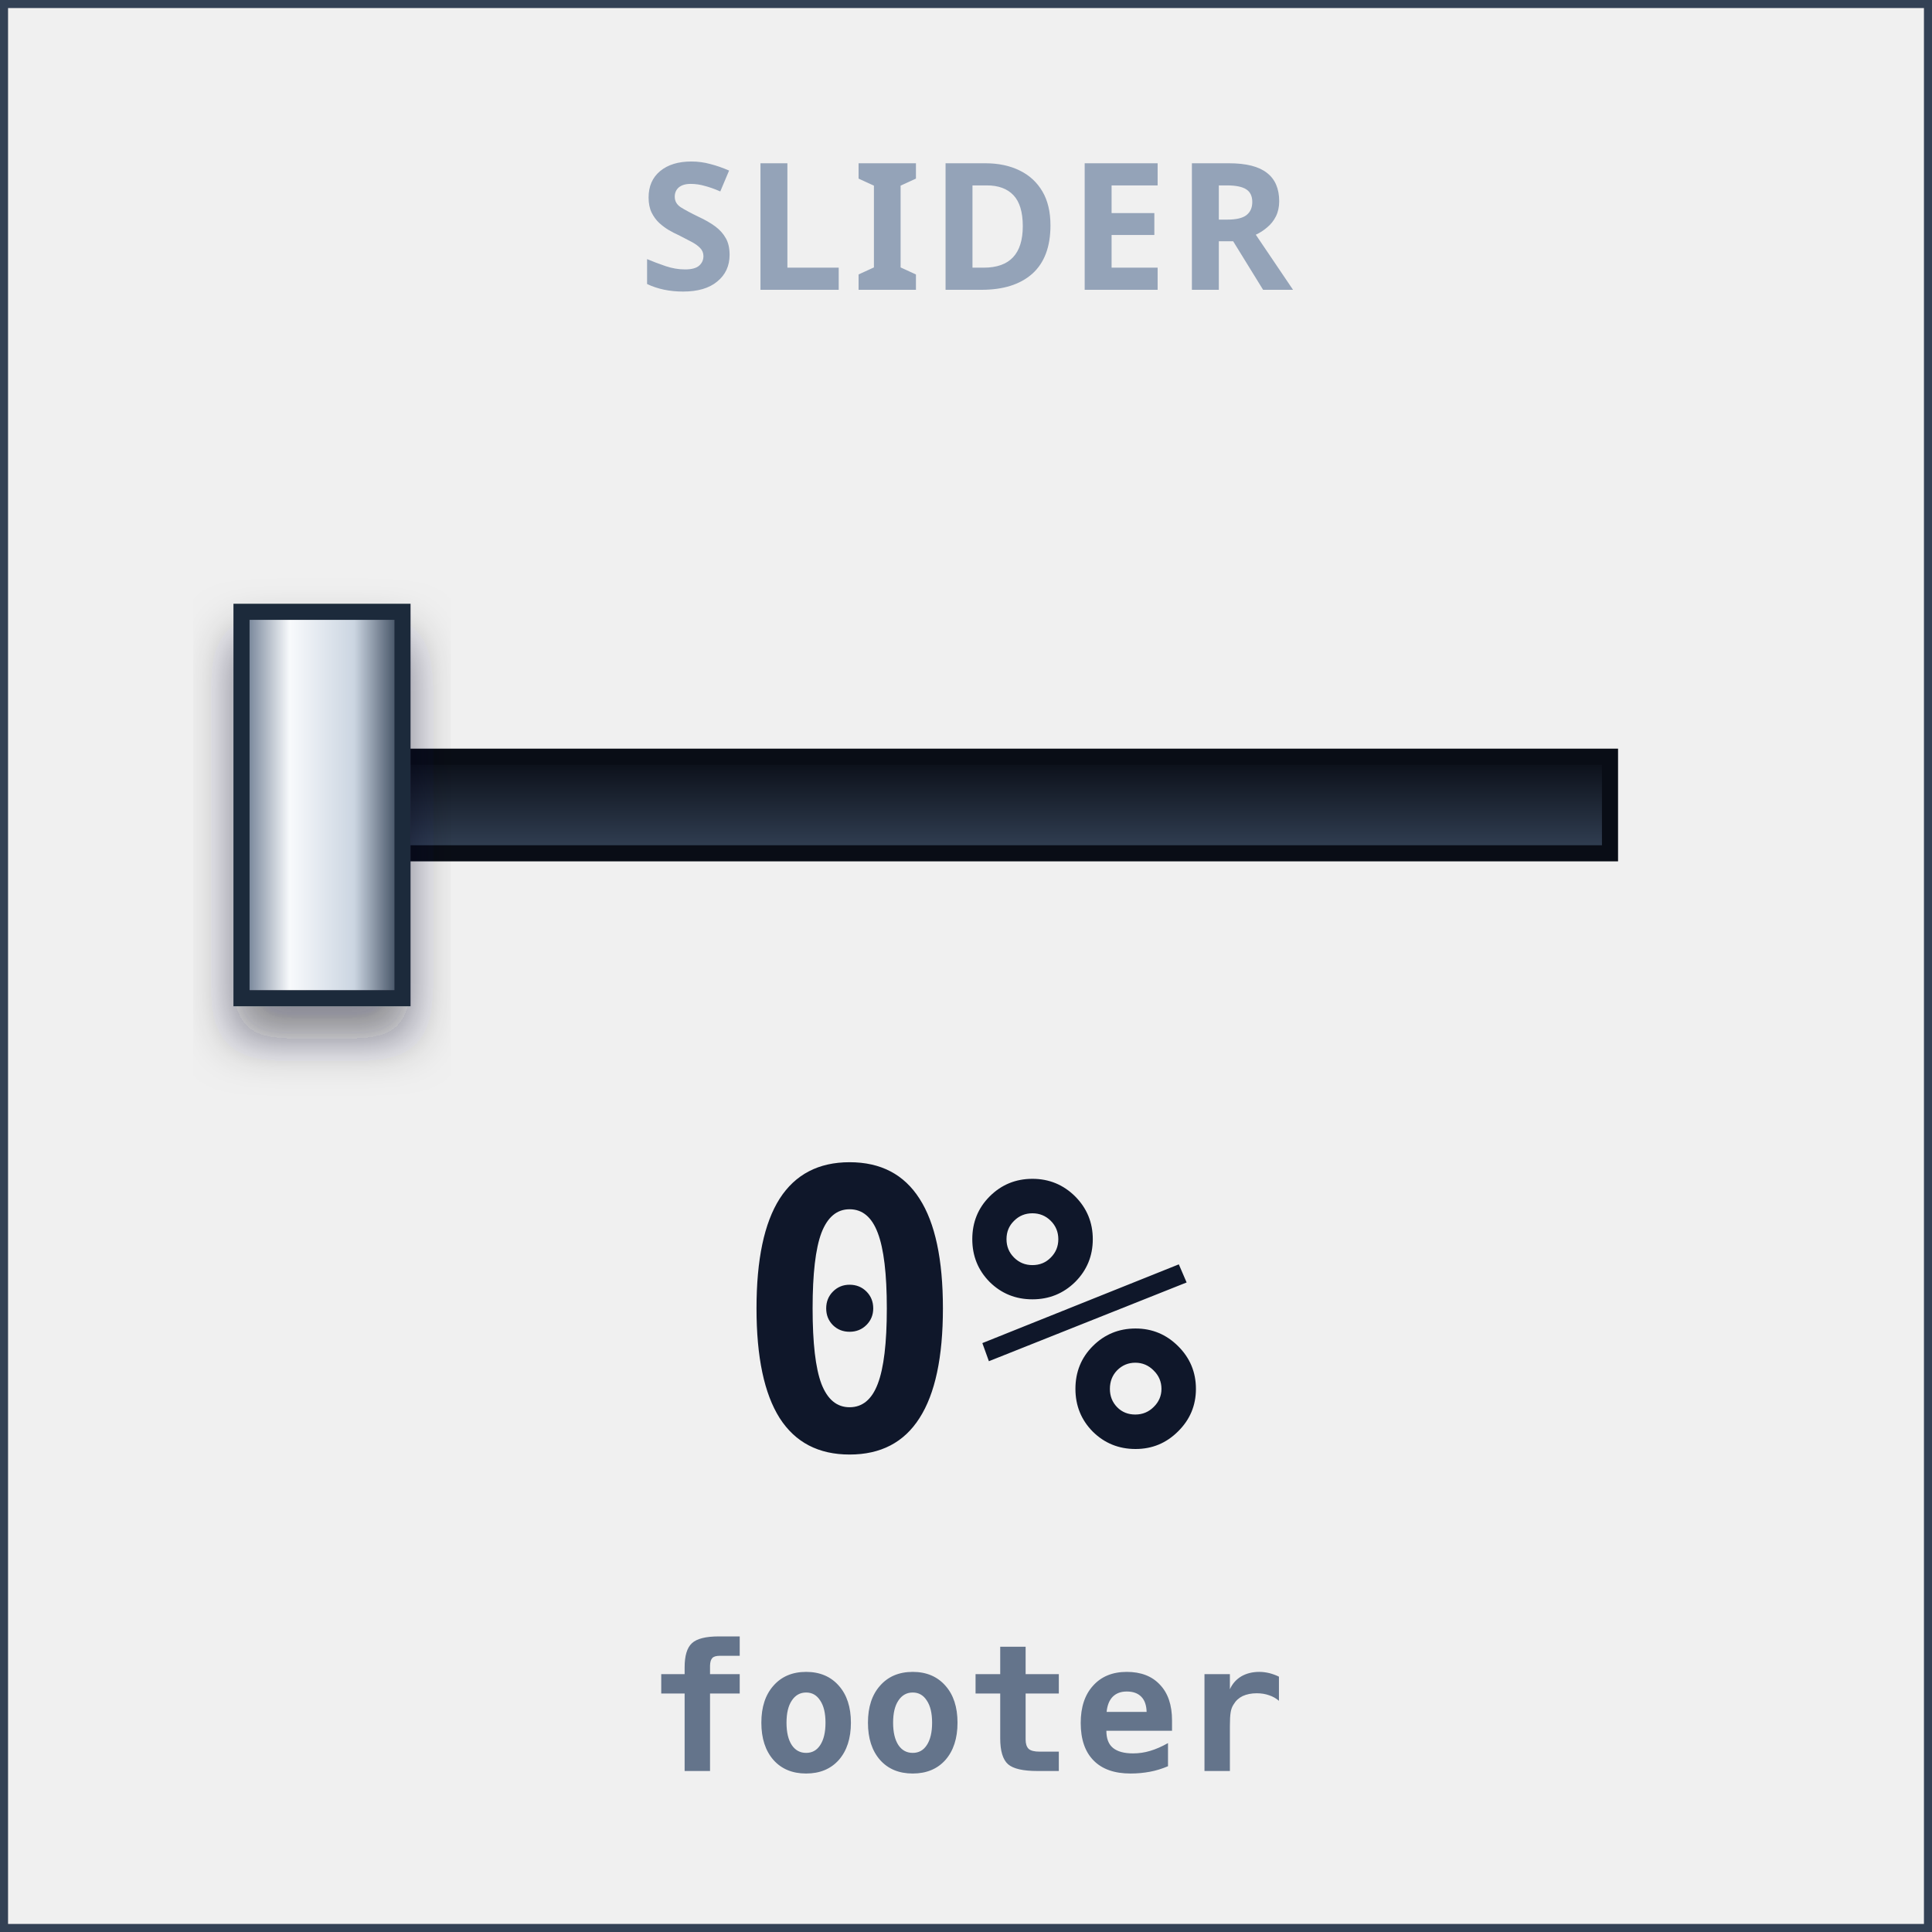
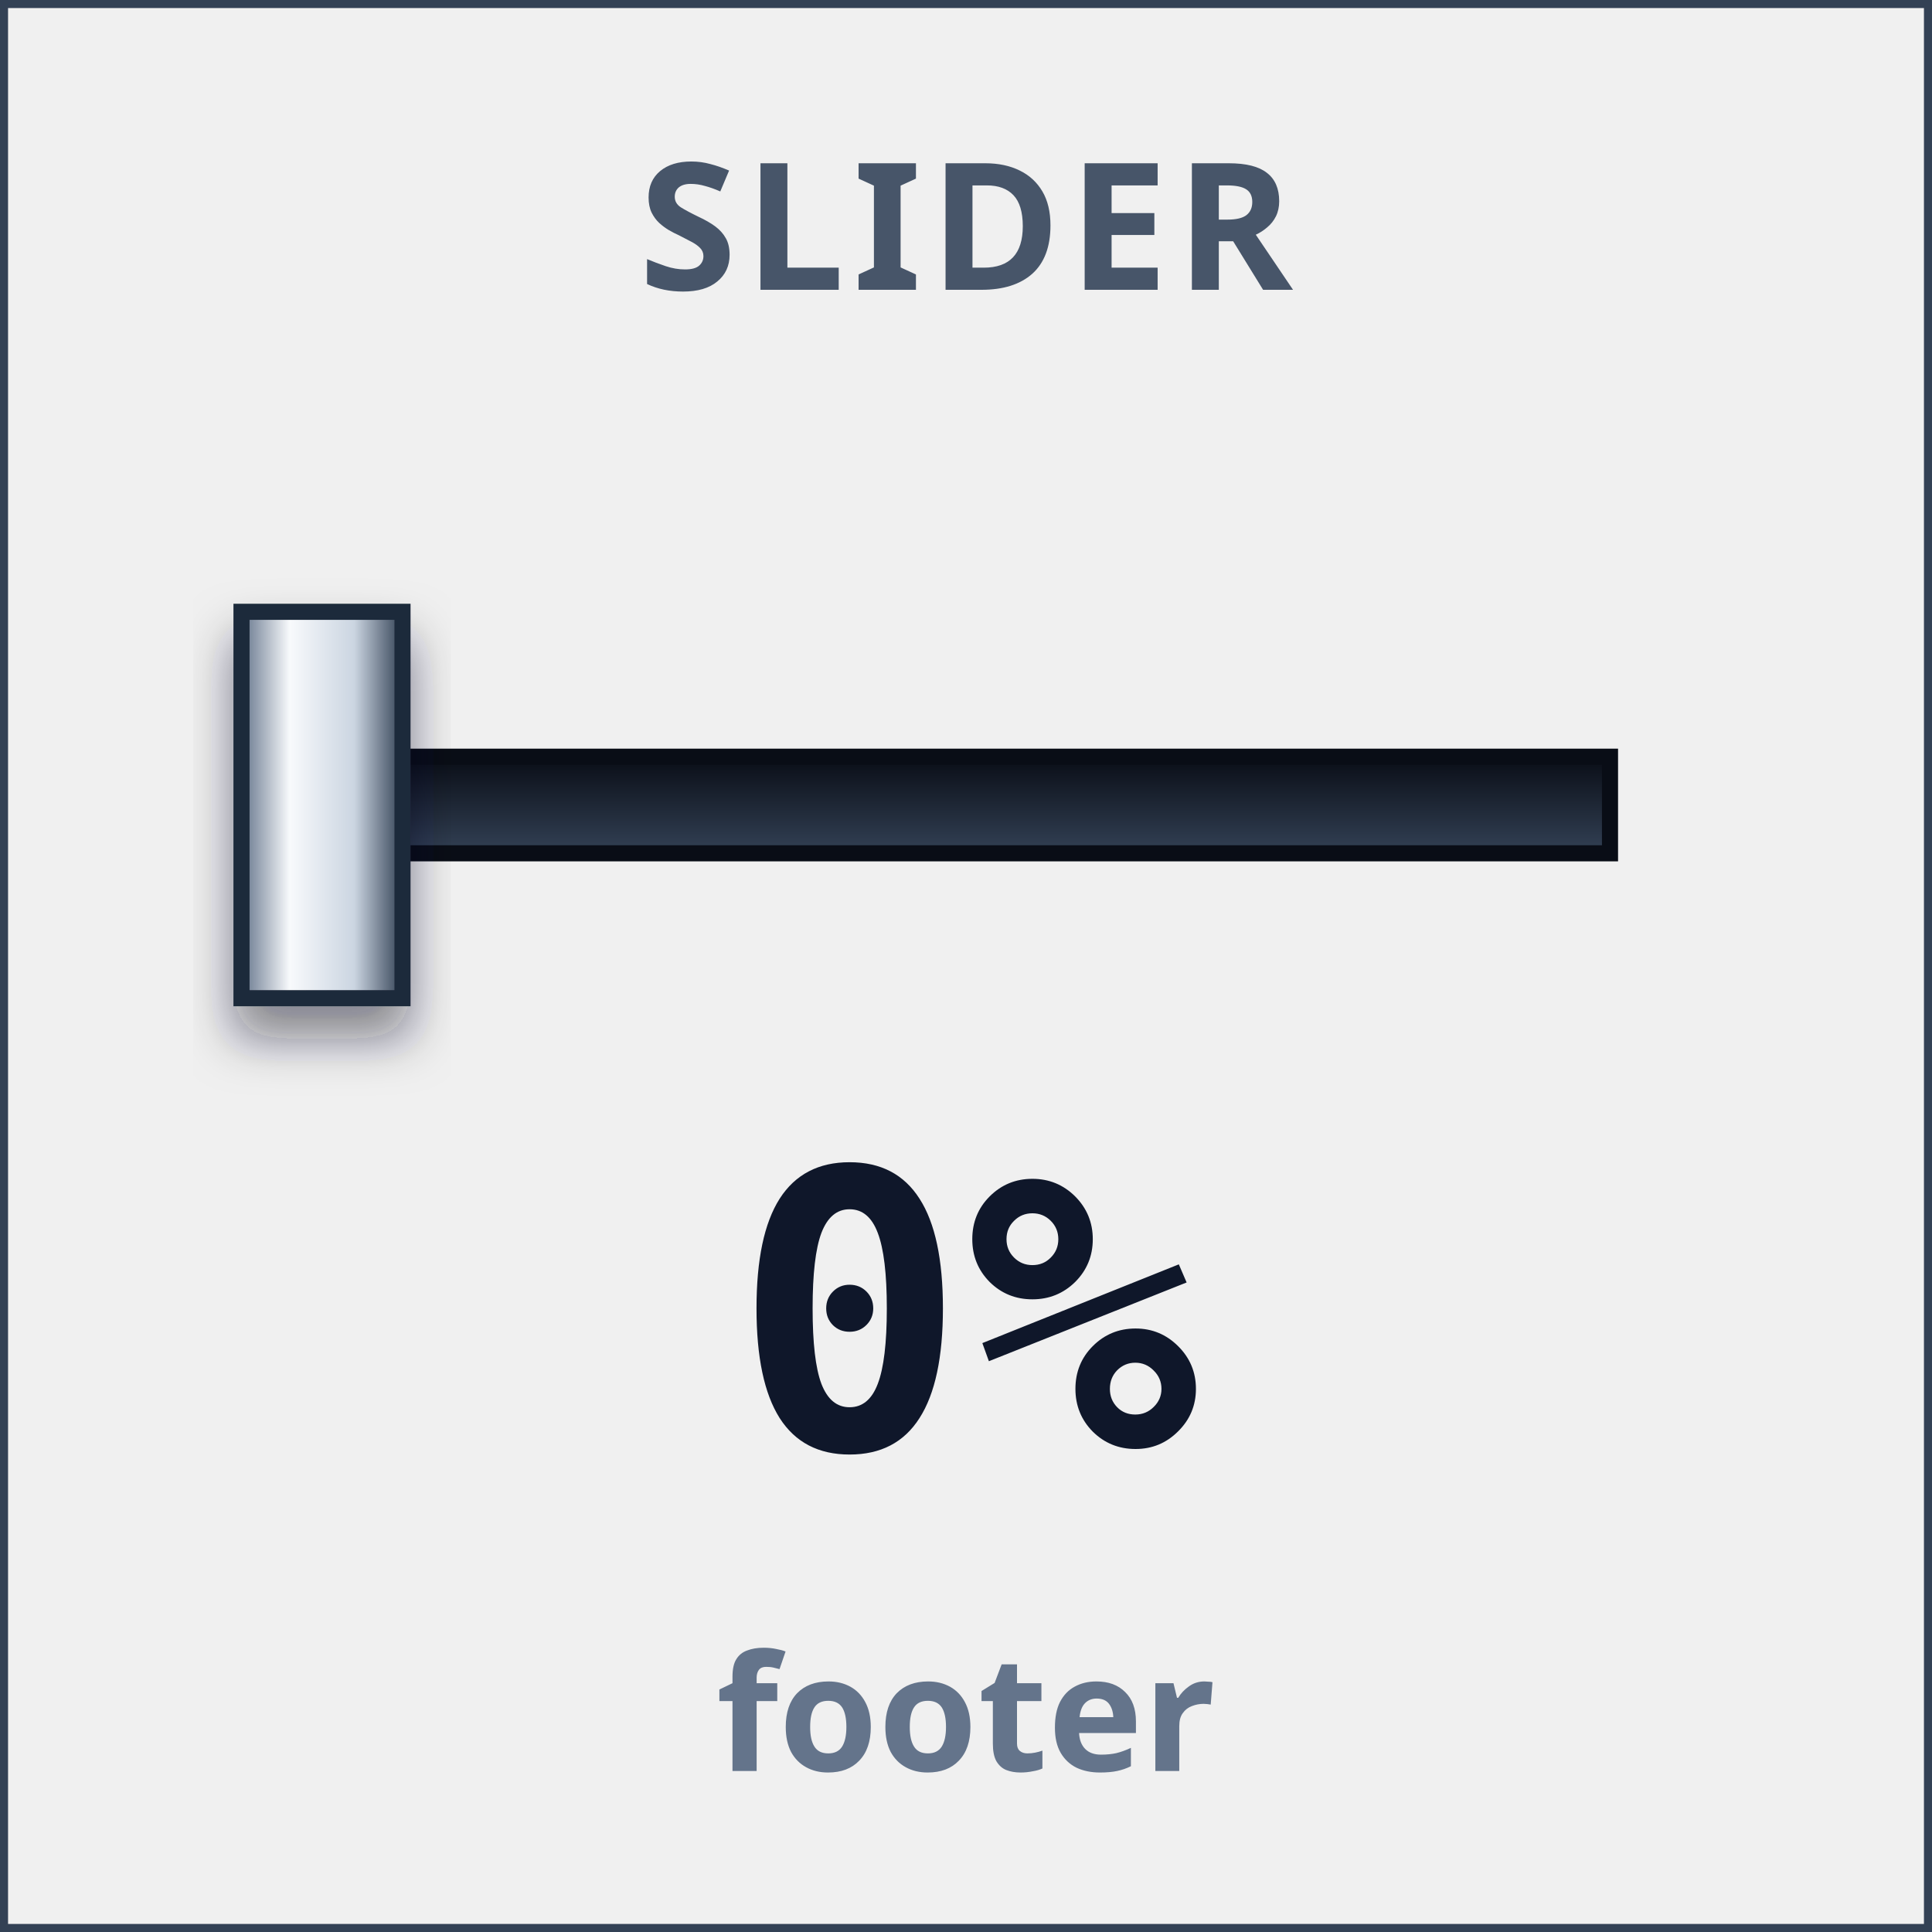
<svg xmlns="http://www.w3.org/2000/svg" id="tile-slider" viewBox="0 0 120 120" width="120" height="120">
  <defs>
    <linearGradient id="sliderTrackBg" x1="0%" y1="0%" x2="0%" y2="100%">
      <stop offset="0%" stop-color="#090d16" />
      <stop offset="100%" stop-color="#334155" />
    </linearGradient>
    <linearGradient id="handleGrad" x1="0%" y1="0%" x2="100%" y2="0%">
      <stop offset="0%" stop-color="#64748b" />
      <stop offset="30%" stop-color="#f8fafc" />
      <stop offset="70%" stop-color="#cbd5e1" />
      <stop offset="100%" stop-color="#334155" />
    </linearGradient>
    <filter id="handleShadow" x="-30%" y="-30%" width="160%" height="160%">
      <feDropShadow dx="0" dy="2" stdDeviation="1.5" flood-color="#0f172a" flood-opacity="0.5" />
    </filter>
  </defs>
  <rect width="120" height="120" rx="0" fill="transparent" stroke="#334155" stroke-width="1" />
-   <text id="tile-header" x="60" y="18" font-family="sans-serif" font-size="11" font-weight="600" fill="#94a3b8" text-anchor="middle" letter-spacing="0.5">SLIDER</text>
+   <text id="tile-header" x="60" y="18" font-family="sans-serif" font-size="11" font-weight="600" fill="#475569" text-anchor="middle" letter-spacing="0.5">SLIDER</text>
  <rect id="hmi-touch-zone" x="15" y="35" width="90" height="30" fill="#ffffff" opacity="0" />
  <rect x="20" y="47" width="80" height="6" rx="0" fill="url(#sliderTrackBg)" stroke="#090d16" stroke-width="1" pointer-events="none" />
  <line id="hmi-progress" x1="20" y1="50" x2="20" y2="50" stroke="#38bdf8" stroke-width="4" stroke-linecap="butt" pointer-events="none" />
  <rect id="hmi-handle" x="15" y="38" width="10" height="24" rx="0" fill="url(#handleGrad)" stroke="#1e293b" stroke-width="1" filter="url(#handleShadow)" pointer-events="none" />
  <text id="slider-val" x="60" y="90" font-family="monospace" font-size="24" font-weight="bold" fill="#0f172a" text-anchor="middle">0%</text>
-   <text id="tile-footer" x="60" y="110" font-family="monospace" font-size="11" font-weight="bold" fill="#64748b" text-anchor="middle">footer</text>
+   <text id="tile-footer" x="60" y="110" font-family="sans-serif" font-size="10" font-weight="600" fill="#64748b" text-anchor="middle">footer</text>
</svg>
